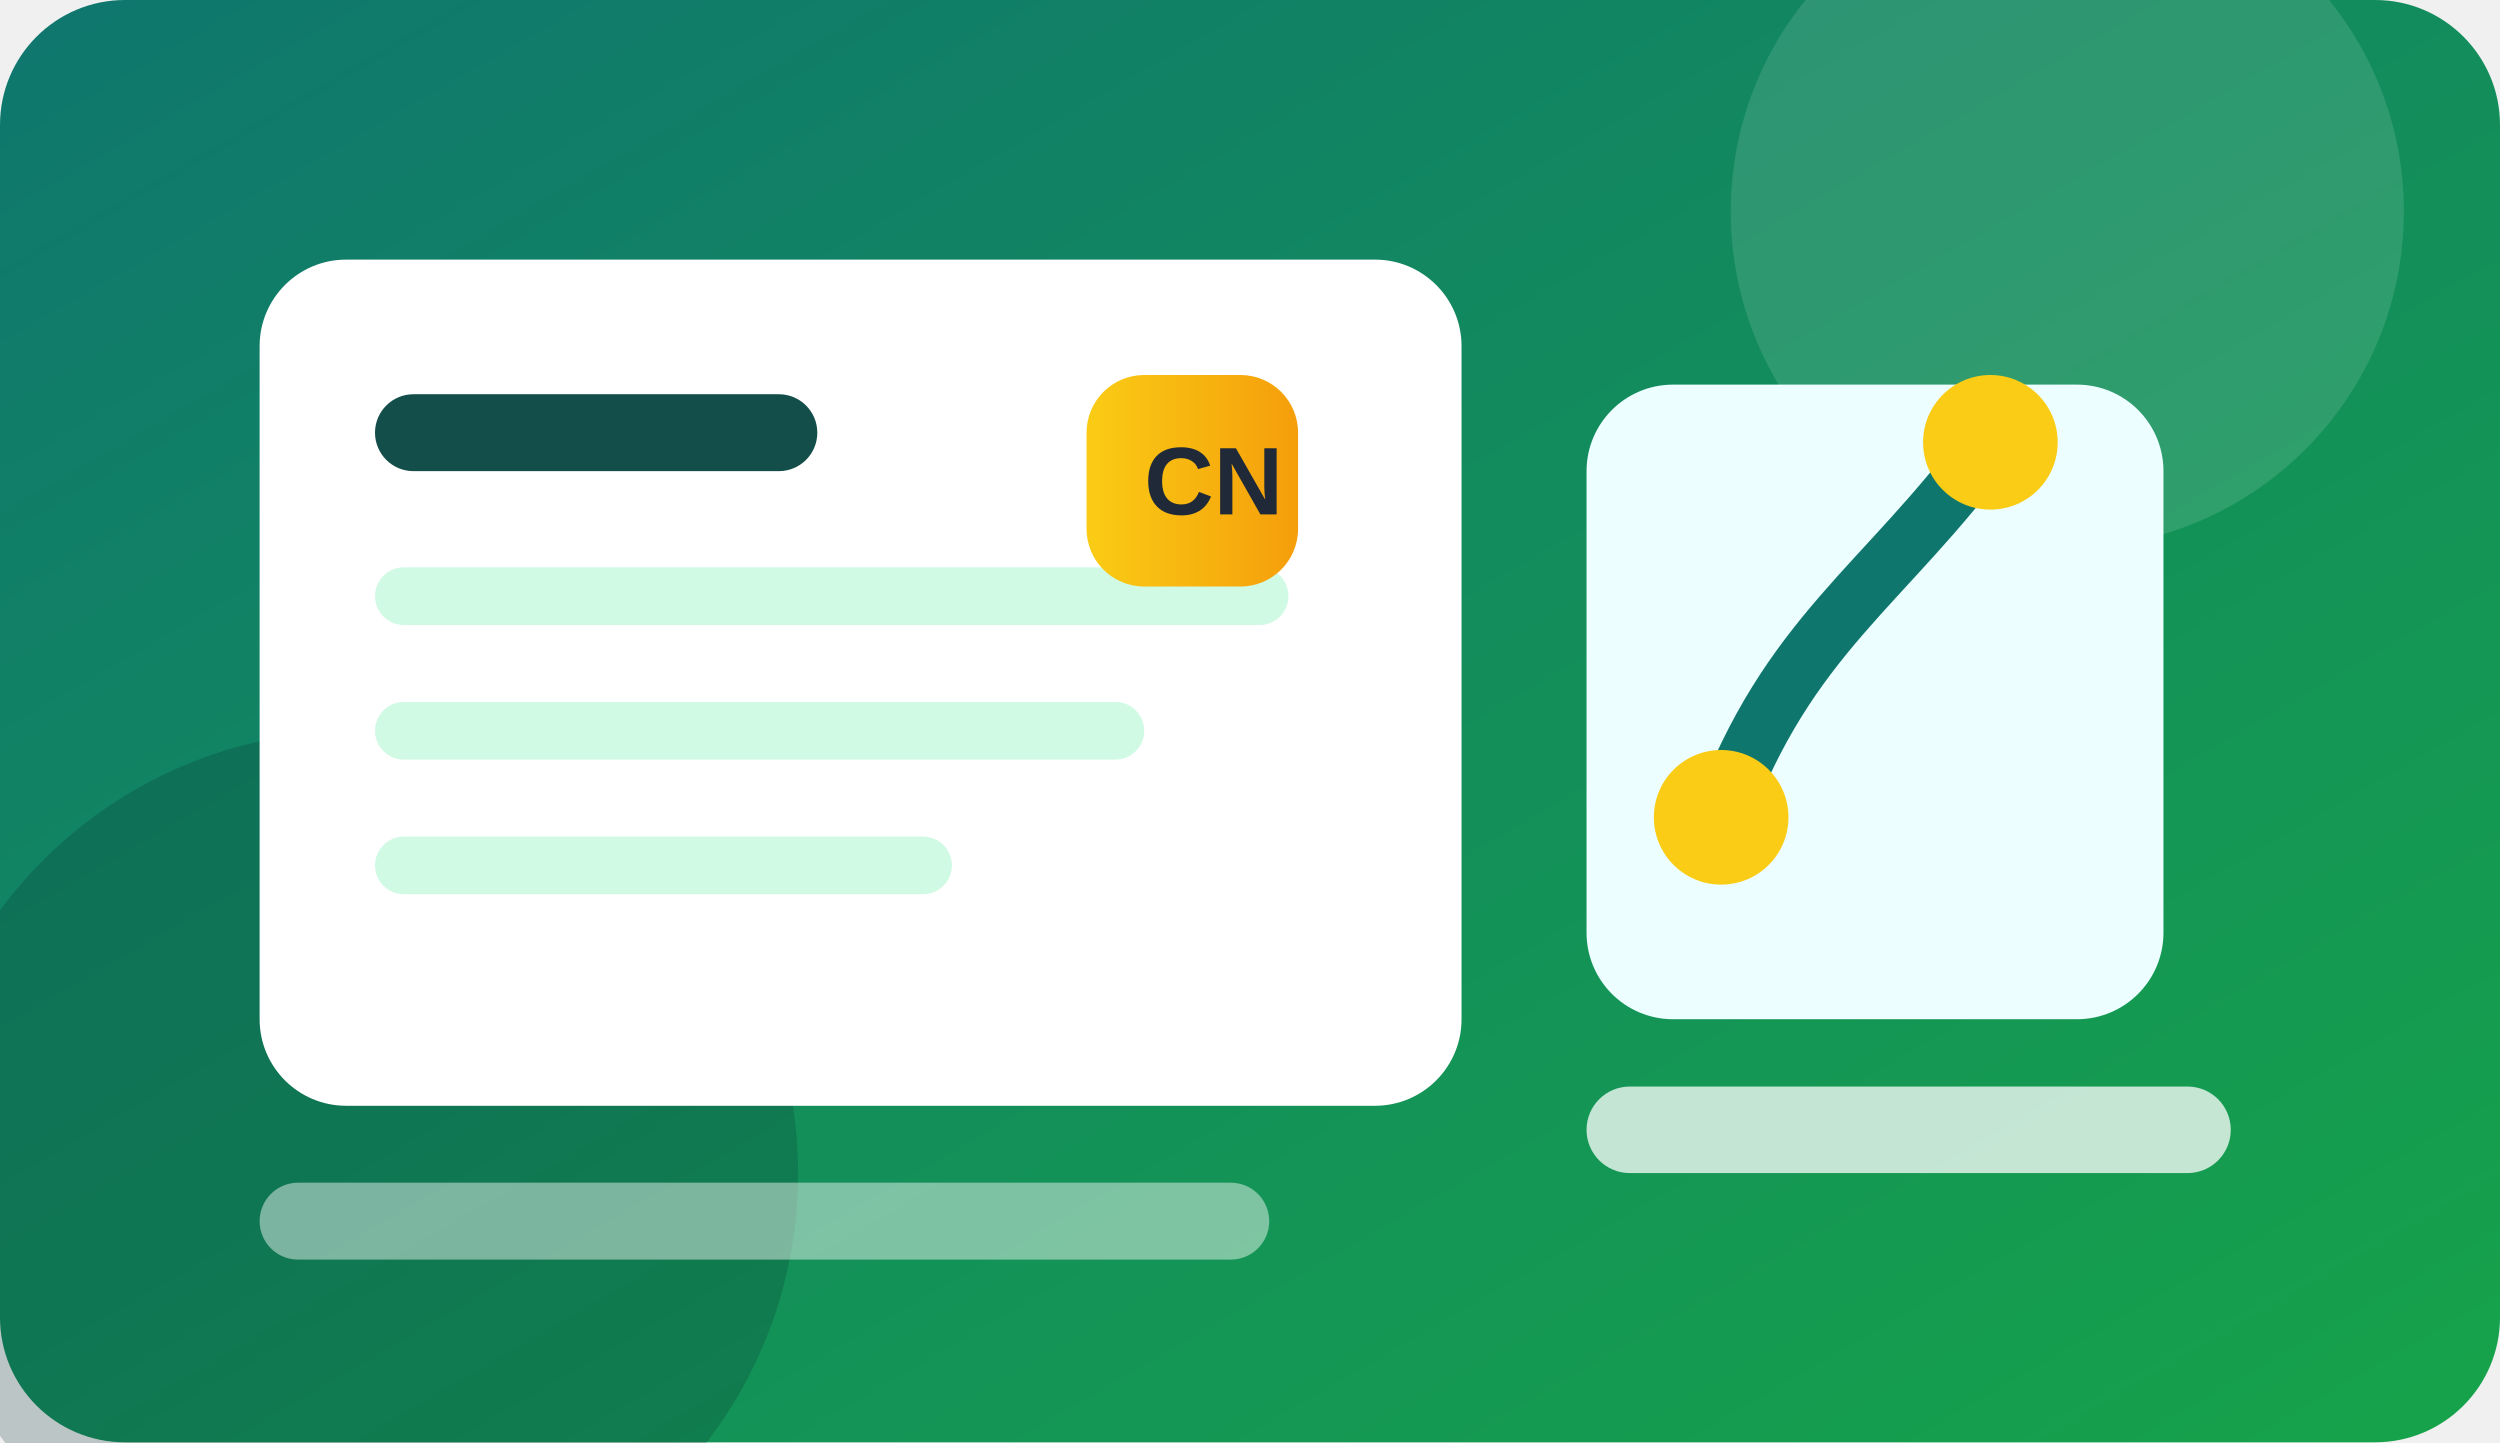
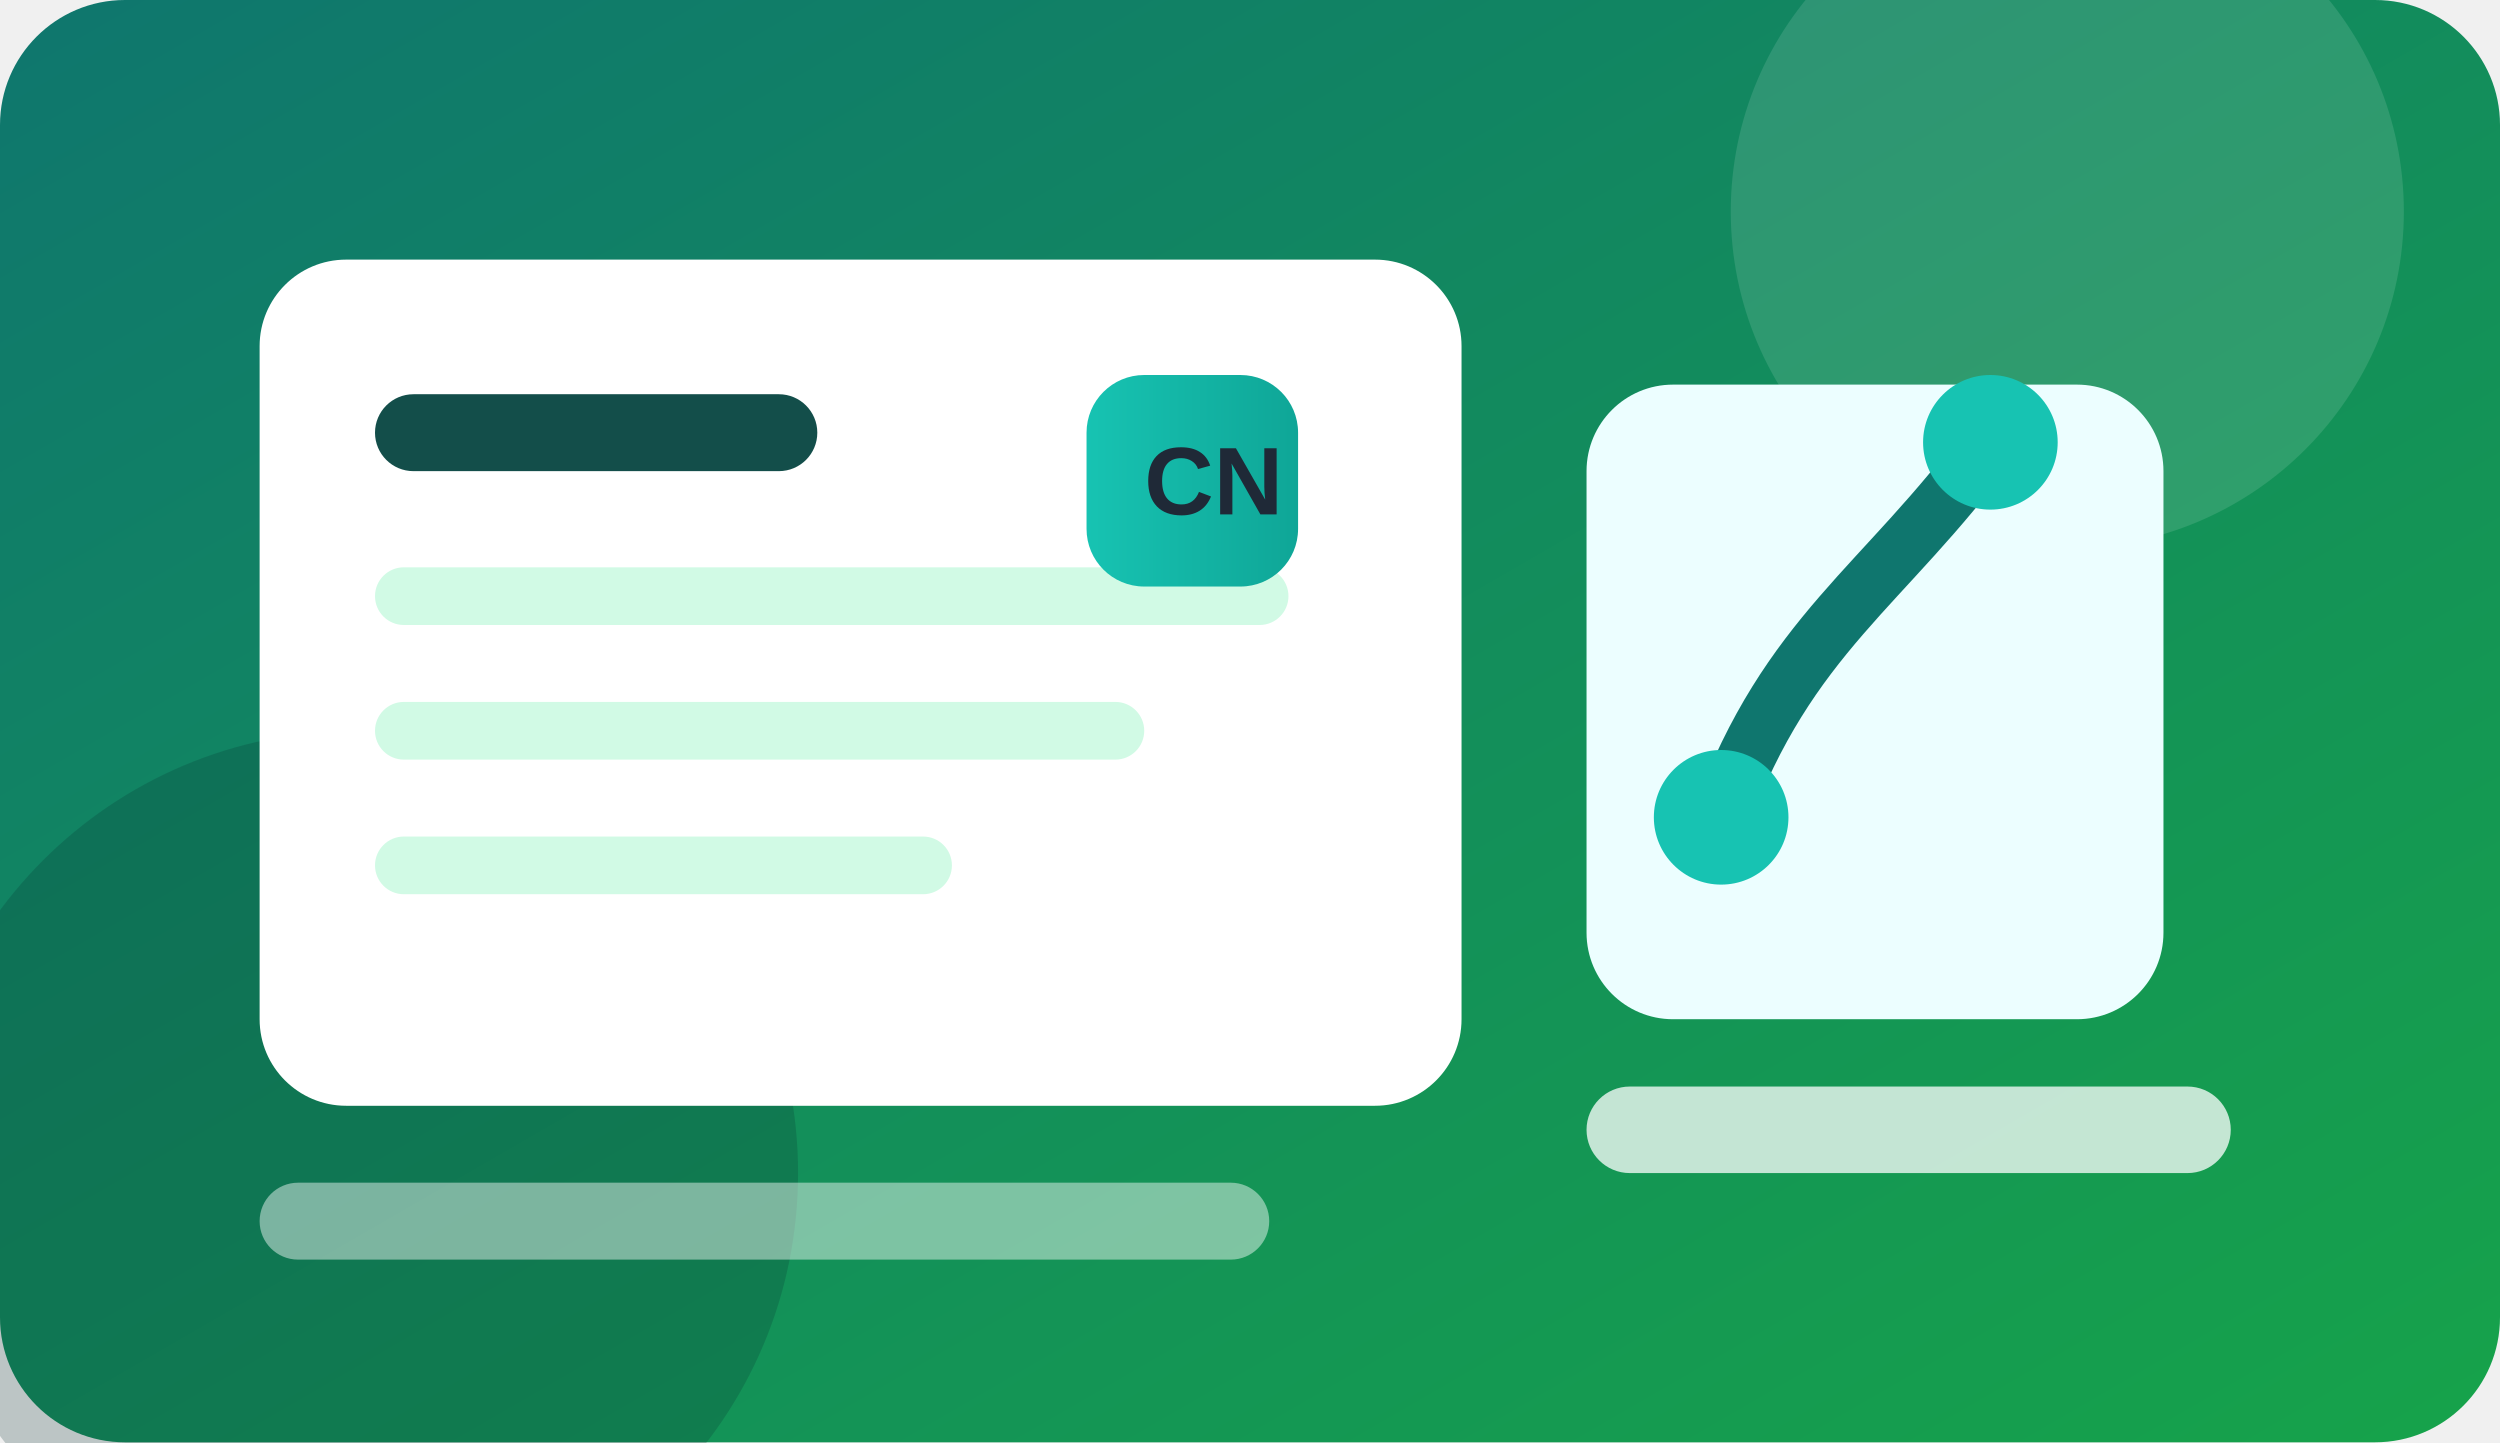
<svg xmlns="http://www.w3.org/2000/svg" width="520" height="300" viewBox="0 0 520 300" role="img" aria-label="Payroll dashboard illustration">
  <defs>
    <linearGradient id="bg" x1="0" x2="1" y1="0" y2="1">
      <stop offset="0" stop-color="#0f766e" />
      <stop offset="1" stop-color="#16a34a" />
    </linearGradient>
    <linearGradient id="gold" x1="0" x2="1">
-       <stop offset="0" stop-color="#facc15" />
-       <stop offset="1" stop-color="#f59e0b" />
+       <stop offset="0" stop-color="#17c3b2" />
+       <stop offset="1" stop-color="#0fa697" />
    </linearGradient>
  </defs>
  <rect width="520" height="300" rx="26" fill="url(#bg)" />
  <circle cx="430" cy="44" r="70" fill="#ffffff" opacity=".12" />
  <circle cx="74" cy="244" r="92" fill="#042f2e" opacity=".22" />
  <rect x="54" y="54" width="250" height="176" rx="18" fill="#ffffff" />
  <rect x="78" y="82" width="92" height="16" rx="8" fill="#134e4a" />
  <rect x="78" y="118" width="190" height="12" rx="6" fill="#d1fae5" />
  <rect x="78" y="146" width="160" height="12" rx="6" fill="#d1fae5" />
  <rect x="78" y="174" width="120" height="12" rx="6" fill="#d1fae5" />
  <rect x="226" y="78" width="44" height="44" rx="12" fill="url(#gold)" />
  <text x="238" y="107" font-family="Arial, sans-serif" font-size="20" font-weight="700" fill="#1f2937">CN</text>
  <rect x="330" y="80" width="120" height="132" rx="18" fill="#ecfeff" />
  <path d="M358 170c14-38 34-48 56-78" fill="none" stroke="#0f766e" stroke-width="12" stroke-linecap="round" />
-   <circle cx="358" cy="170" r="14" fill="#facc15" />
-   <circle cx="414" cy="92" r="14" fill="#facc15" />
+   <circle cx="358" cy="170" r="14" fill="#17c3b2" />
+   <circle cx="414" cy="92" r="14" fill="#17c3b2" />
  <rect x="330" y="226" width="134" height="18" rx="9" fill="#ffffff" opacity=".75" />
  <rect x="54" y="246" width="210" height="16" rx="8" fill="#ffffff" opacity=".45" />
</svg>
